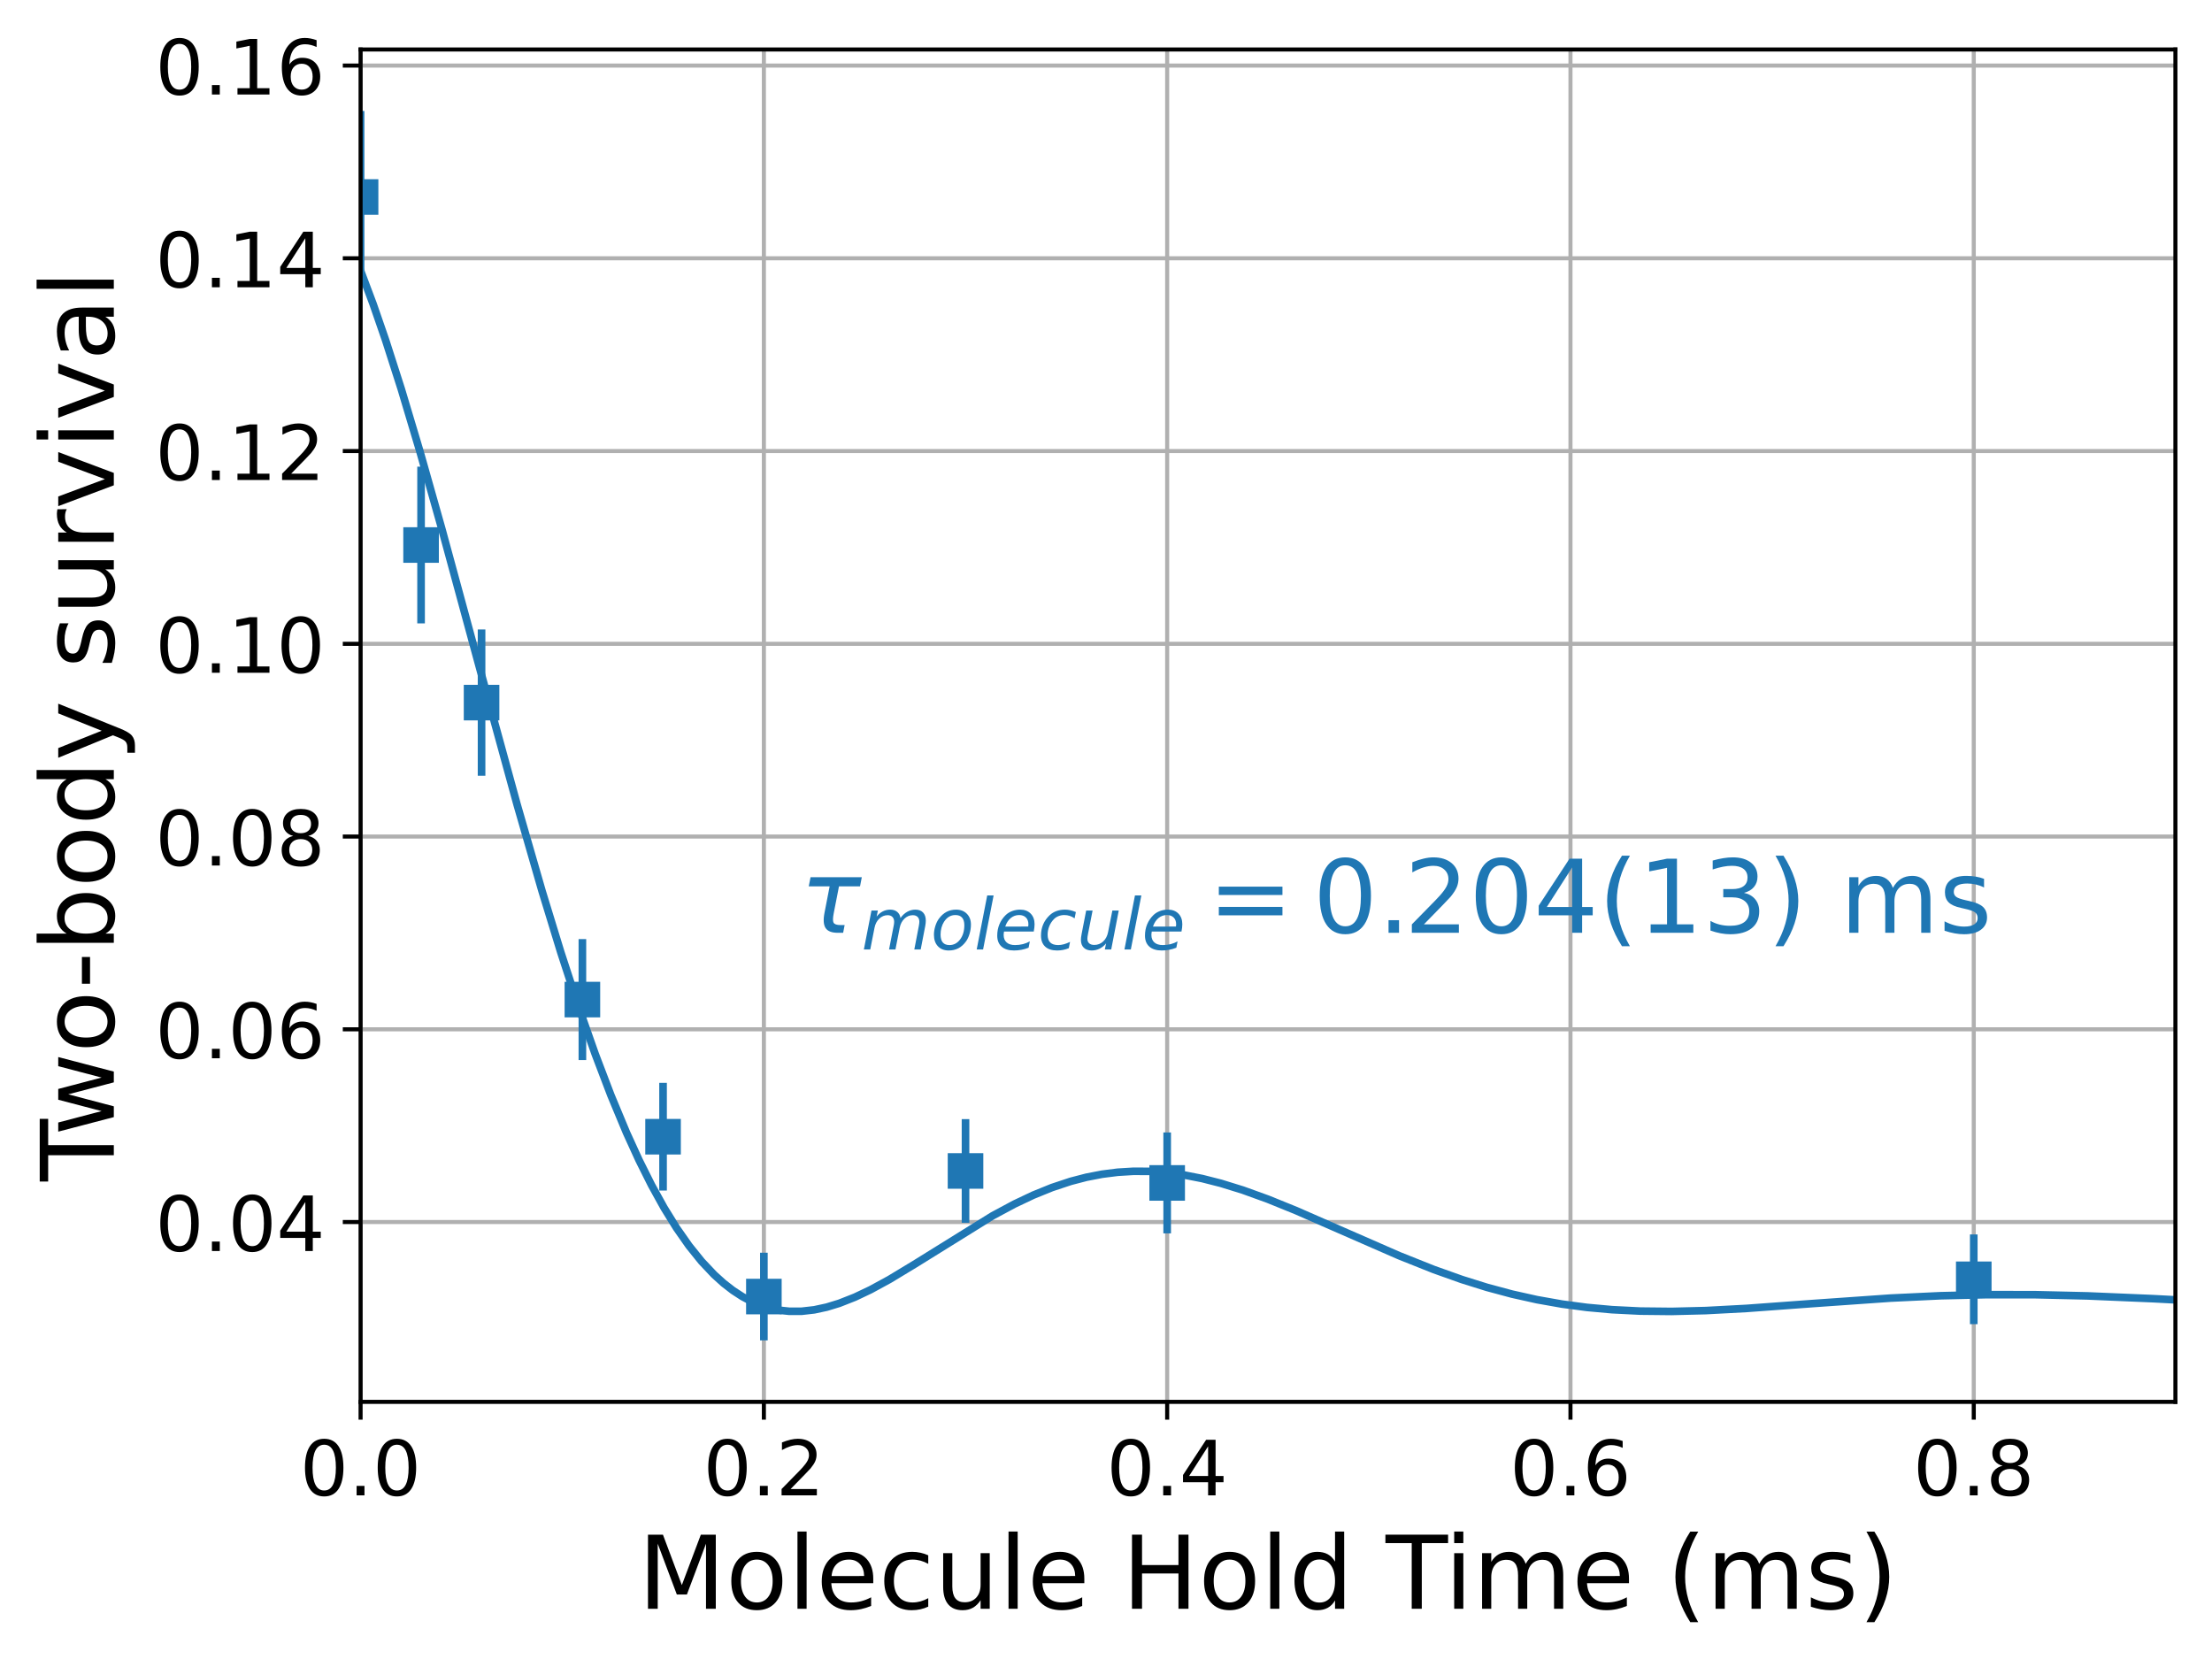
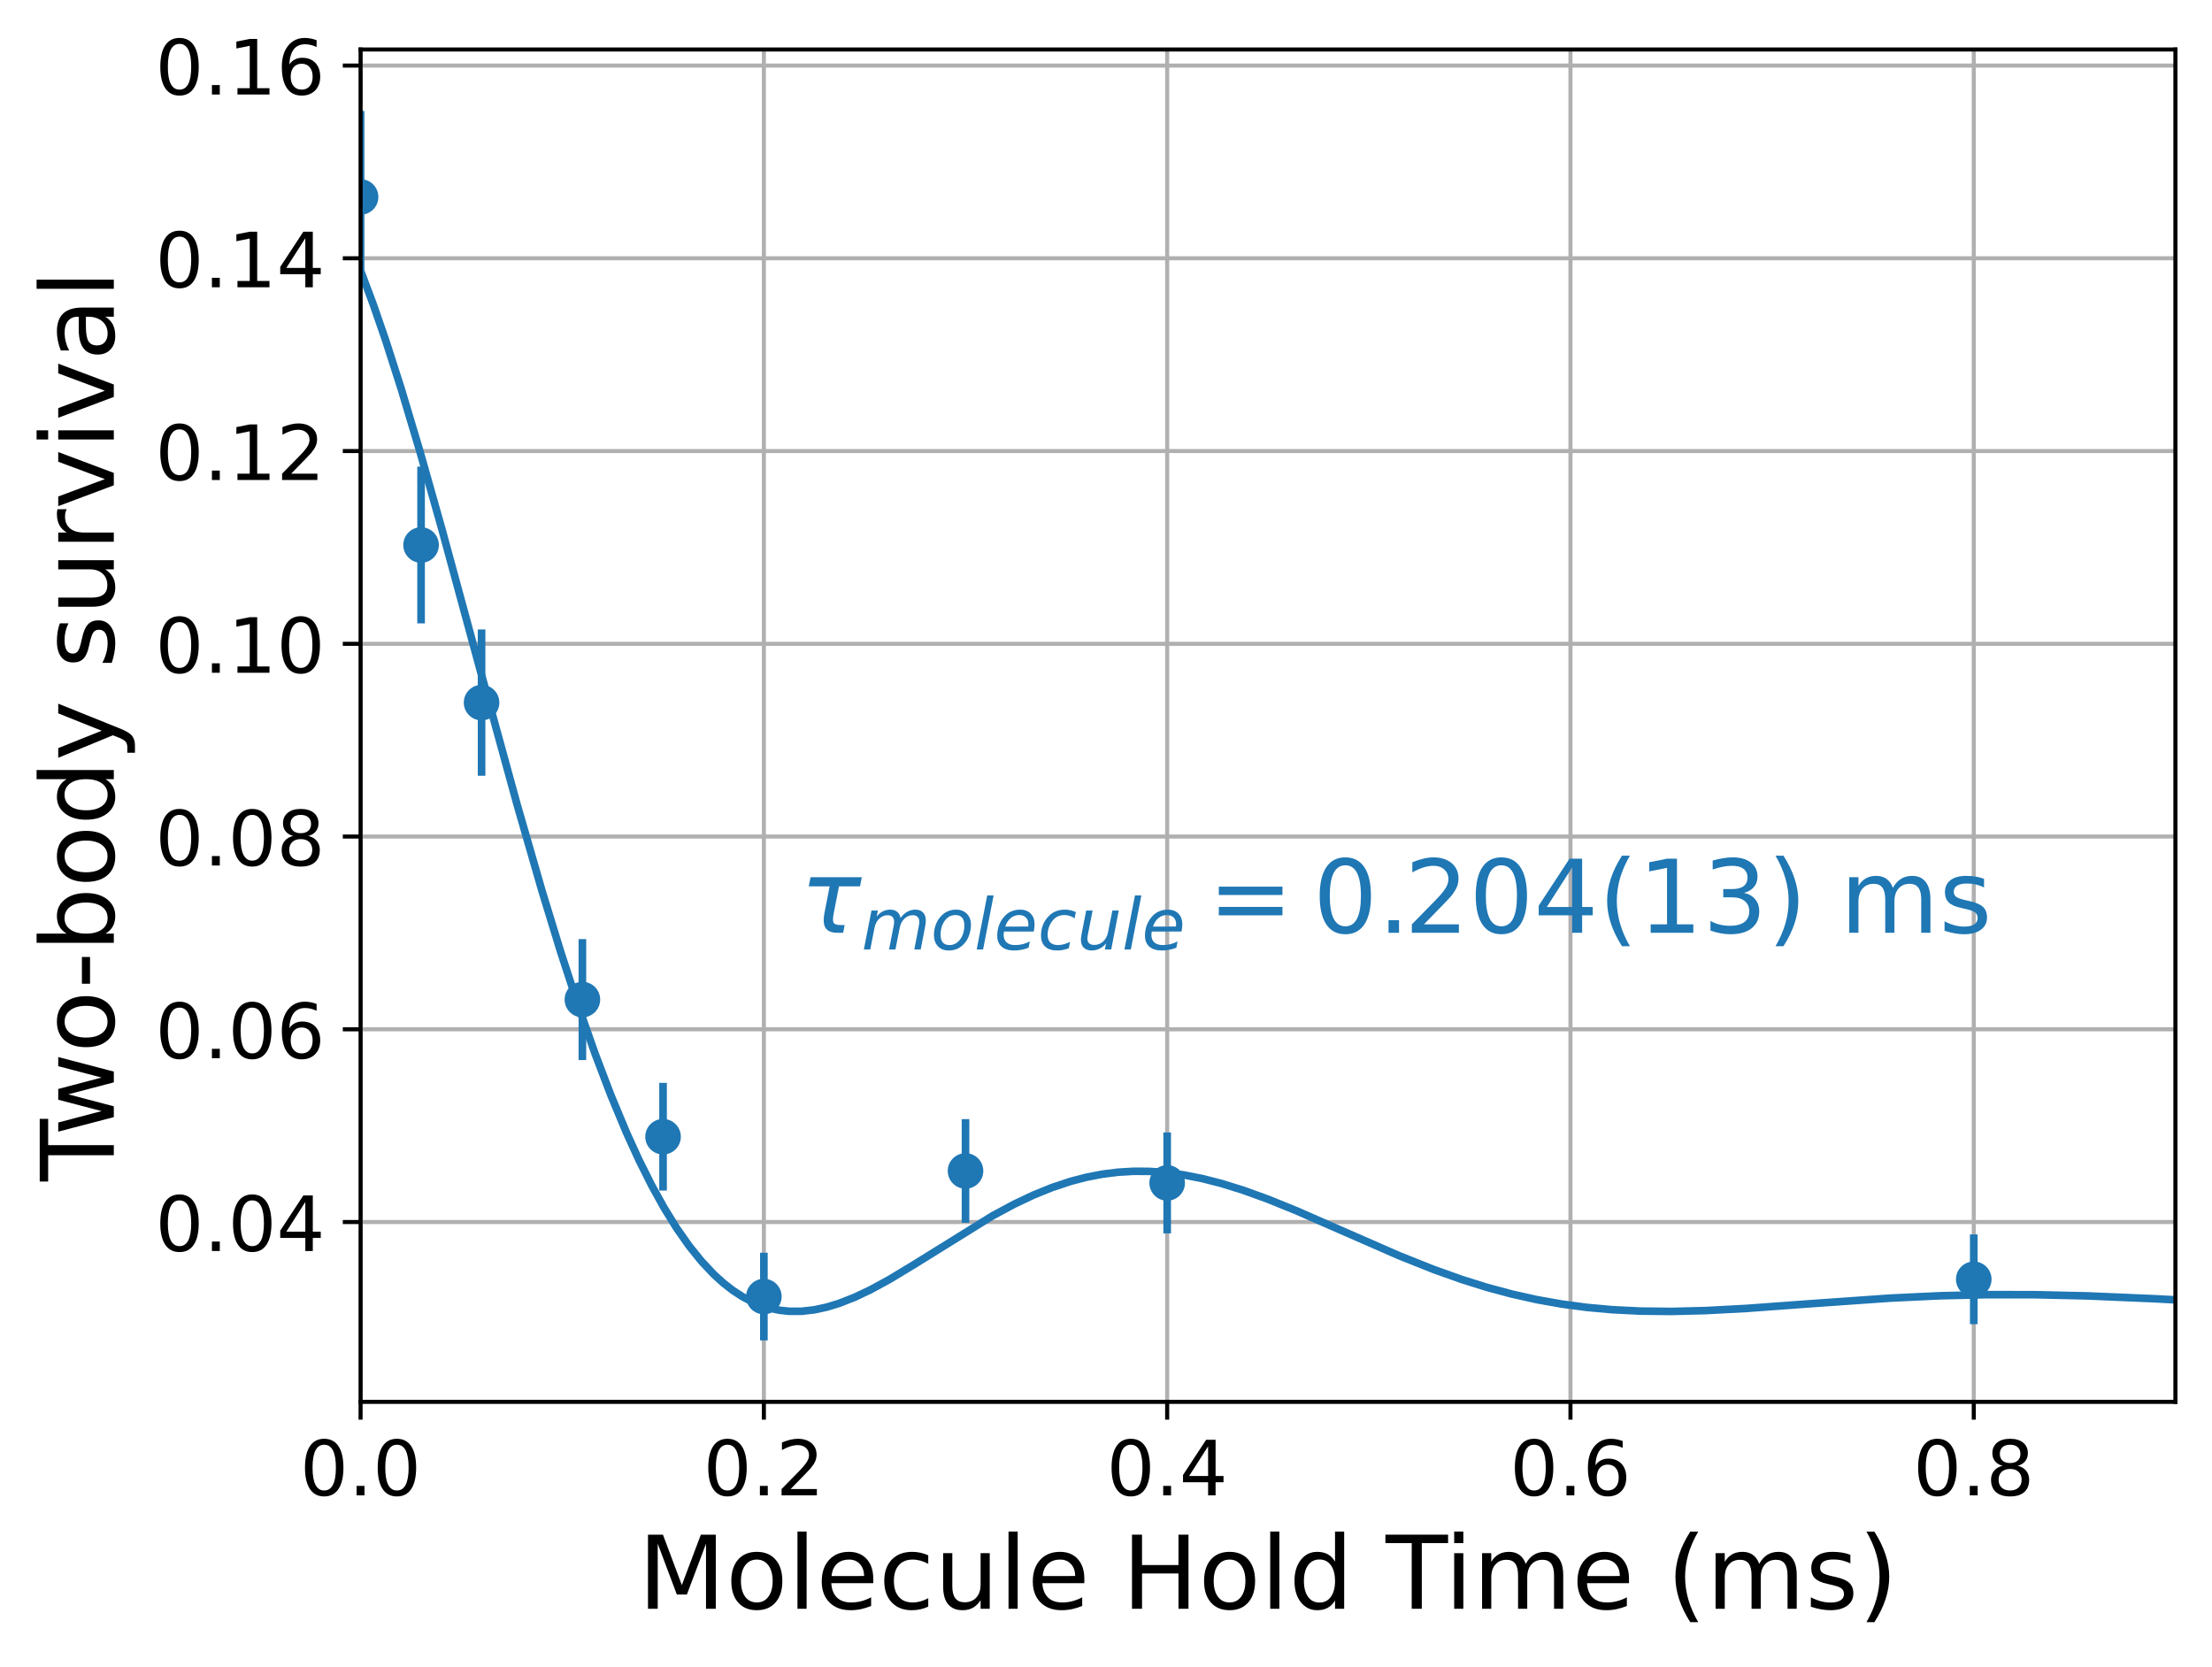
<svg xmlns="http://www.w3.org/2000/svg" xmlns:xlink="http://www.w3.org/1999/xlink" height="327.923pt" version="1.1" viewBox="0 0 435.275 327.923" width="435.275pt">
  <defs>
    <style type="text/css">*{stroke-linecap:butt;stroke-linejoin:round;}</style>
  </defs>
  <g id="figure_1">
    <g id="patch_1">
      <path d="M 0 327.923  L 435.275 327.923  L 435.275 0  L 0 0  z " style="fill:none;" />
    </g>
    <g id="axes_1">
      <g id="patch_2">
        <path d="M 70.955 275.85  L 428.075 275.85  L 428.075 9.738  L 70.955 9.738  z " style="fill:none;" />
      </g>
      <g id="matplotlib.axis_1">
        <g id="xtick_1">
          <g id="line2d_1">
            <path clip-path="url(#p6c5a9e04b4)" d="M 70.955 275.85  L 70.955 9.738  " style="fill:none;stroke:#b0b0b0;stroke-linecap:square;stroke-width:0.8;" />
          </g>
          <g id="line2d_2">
            <defs>
              <path d="M 0 0  L 0 3.5  " id="m005f0a59be" style="stroke:#000000;stroke-width:0.8;" />
            </defs>
            <g>
              <use style="stroke:#000000;stroke-width:0.8;" x="70.955" xlink:href="#m005f0a59be" y="275.85" />
            </g>
          </g>
          <g id="text_1">
            <g transform="translate(59.02734 294.2475)scale(0.15 -0.15)">
              <defs>
                <path d="M 31.781 66.406  Q 24.172 66.406 20.328 58.906  Q 16.5 51.422 16.5 36.375  Q 16.5 21.391 20.328 13.891  Q 24.172 6.391 31.781 6.391  Q 39.453 6.391 43.281 13.891  Q 47.125 21.391 47.125 36.375  Q 47.125 51.422 43.281 58.906  Q 39.453 66.406 31.781 66.406  z M 31.781 74.219  Q 44.047 74.219 50.516 64.516  Q 56.984 54.828 56.984 36.375  Q 56.984 17.969 50.516 8.266  Q 44.047 -1.422 31.781 -1.422  Q 19.531 -1.422 13.062 8.266  Q 6.594 17.969 6.594 36.375  Q 6.594 54.828 13.062 64.516  Q 19.531 74.219 31.781 74.219  z " id="DejaVuSans-48" />
                <path d="M 10.688 12.406  L 21 12.406  L 21 0  L 10.688 0  z " id="DejaVuSans-46" />
              </defs>
              <use xlink:href="#DejaVuSans-48" />
              <use x="63.623" xlink:href="#DejaVuSans-46" />
              <use x="95.41" xlink:href="#DejaVuSans-48" />
            </g>
          </g>
        </g>
        <g id="xtick_2">
          <g id="line2d_3">
            <path clip-path="url(#p6c5a9e04b4)" d="M 150.315 275.85  L 150.315 9.738  " style="fill:none;stroke:#b0b0b0;stroke-linecap:square;stroke-width:0.8;" />
          </g>
          <g id="line2d_4">
            <g>
              <use style="stroke:#000000;stroke-width:0.8;" x="150.315" xlink:href="#m005f0a59be" y="275.85" />
            </g>
          </g>
          <g id="text_2">
            <g transform="translate(138.3873 294.2475)scale(0.15 -0.15)">
              <defs>
                <path d="M 19.188 8.297  L 53.609 8.297  L 53.609 0  L 7.328 0  L 7.328 8.297  Q 12.938 14.109 22.625 23.891  Q 32.328 33.688 34.812 36.531  Q 39.547 41.844 41.422 45.531  Q 43.312 49.219 43.312 52.781  Q 43.312 58.594 39.234 62.25  Q 35.156 65.922 28.609 65.922  Q 23.969 65.922 18.812 64.312  Q 13.672 62.703 7.812 59.422  L 7.812 69.391  Q 13.766 71.781 18.938 73  Q 24.125 74.219 28.422 74.219  Q 39.75 74.219 46.484 68.547  Q 53.219 62.891 53.219 53.422  Q 53.219 48.922 51.531 44.891  Q 49.859 40.875 45.406 35.406  Q 44.188 33.984 37.641 27.219  Q 31.109 20.453 19.188 8.297  z " id="DejaVuSans-50" />
              </defs>
              <use xlink:href="#DejaVuSans-48" />
              <use x="63.623" xlink:href="#DejaVuSans-46" />
              <use x="95.41" xlink:href="#DejaVuSans-50" />
            </g>
          </g>
        </g>
        <g id="xtick_3">
          <g id="line2d_5">
            <path clip-path="url(#p6c5a9e04b4)" d="M 229.675 275.85  L 229.675 9.738  " style="fill:none;stroke:#b0b0b0;stroke-linecap:square;stroke-width:0.8;" />
          </g>
          <g id="line2d_6">
            <g>
              <use style="stroke:#000000;stroke-width:0.8;" x="229.675" xlink:href="#m005f0a59be" y="275.85" />
            </g>
          </g>
          <g id="text_3">
            <g transform="translate(217.7473 294.2475)scale(0.15 -0.15)">
              <defs>
                <path d="M 37.797 64.312  L 12.891 25.391  L 37.797 25.391  z M 35.203 72.906  L 47.609 72.906  L 47.609 25.391  L 58.016 25.391  L 58.016 17.188  L 47.609 17.188  L 47.609 0  L 37.797 0  L 37.797 17.188  L 4.891 17.188  L 4.891 26.703  z " id="DejaVuSans-52" />
              </defs>
              <use xlink:href="#DejaVuSans-48" />
              <use x="63.623" xlink:href="#DejaVuSans-46" />
              <use x="95.41" xlink:href="#DejaVuSans-52" />
            </g>
          </g>
        </g>
        <g id="xtick_4">
          <g id="line2d_7">
            <path clip-path="url(#p6c5a9e04b4)" d="M 309.035 275.85  L 309.035 9.738  " style="fill:none;stroke:#b0b0b0;stroke-linecap:square;stroke-width:0.8;" />
          </g>
          <g id="line2d_8">
            <g>
              <use style="stroke:#000000;stroke-width:0.8;" x="309.035" xlink:href="#m005f0a59be" y="275.85" />
            </g>
          </g>
          <g id="text_4">
            <g transform="translate(297.1073 294.2475)scale(0.15 -0.15)">
              <defs>
                <path d="M 33.016 40.375  Q 26.375 40.375 22.484 35.828  Q 18.609 31.297 18.609 23.391  Q 18.609 15.531 22.484 10.953  Q 26.375 6.391 33.016 6.391  Q 39.656 6.391 43.531 10.953  Q 47.406 15.531 47.406 23.391  Q 47.406 31.297 43.531 35.828  Q 39.656 40.375 33.016 40.375  z M 52.594 71.297  L 52.594 62.312  Q 48.875 64.062 45.094 64.984  Q 41.312 65.922 37.594 65.922  Q 27.828 65.922 22.672 59.328  Q 17.531 52.734 16.797 39.406  Q 19.672 43.656 24.016 45.922  Q 28.375 48.188 33.594 48.188  Q 44.578 48.188 50.953 41.516  Q 57.328 34.859 57.328 23.391  Q 57.328 12.156 50.688 5.359  Q 44.047 -1.422 33.016 -1.422  Q 20.359 -1.422 13.672 8.266  Q 6.984 17.969 6.984 36.375  Q 6.984 53.656 15.188 63.938  Q 23.391 74.219 37.203 74.219  Q 40.922 74.219 44.703 73.484  Q 48.484 72.75 52.594 71.297  z " id="DejaVuSans-54" />
              </defs>
              <use xlink:href="#DejaVuSans-48" />
              <use x="63.623" xlink:href="#DejaVuSans-46" />
              <use x="95.41" xlink:href="#DejaVuSans-54" />
            </g>
          </g>
        </g>
        <g id="xtick_5">
          <g id="line2d_9">
            <path clip-path="url(#p6c5a9e04b4)" d="M 388.395 275.85  L 388.395 9.738  " style="fill:none;stroke:#b0b0b0;stroke-linecap:square;stroke-width:0.8;" />
          </g>
          <g id="line2d_10">
            <g>
              <use style="stroke:#000000;stroke-width:0.8;" x="388.395" xlink:href="#m005f0a59be" y="275.85" />
            </g>
          </g>
          <g id="text_5">
            <g transform="translate(376.4673 294.2475)scale(0.15 -0.15)">
              <defs>
                <path d="M 31.781 34.625  Q 24.75 34.625 20.719 30.859  Q 16.703 27.094 16.703 20.516  Q 16.703 13.922 20.719 10.156  Q 24.75 6.391 31.781 6.391  Q 38.812 6.391 42.859 10.172  Q 46.922 13.969 46.922 20.516  Q 46.922 27.094 42.891 30.859  Q 38.875 34.625 31.781 34.625  z M 21.922 38.812  Q 15.578 40.375 12.031 44.719  Q 8.5 49.078 8.5 55.328  Q 8.5 64.062 14.719 69.141  Q 20.953 74.219 31.781 74.219  Q 42.672 74.219 48.875 69.141  Q 55.078 64.062 55.078 55.328  Q 55.078 49.078 51.531 44.719  Q 48 40.375 41.703 38.812  Q 48.828 37.156 52.797 32.312  Q 56.781 27.484 56.781 20.516  Q 56.781 9.906 50.312 4.234  Q 43.844 -1.422 31.781 -1.422  Q 19.734 -1.422 13.25 4.234  Q 6.781 9.906 6.781 20.516  Q 6.781 27.484 10.781 32.312  Q 14.797 37.156 21.922 38.812  z M 18.312 54.391  Q 18.312 48.734 21.844 45.562  Q 25.391 42.391 31.781 42.391  Q 38.141 42.391 41.719 45.562  Q 45.312 48.734 45.312 54.391  Q 45.312 60.062 41.719 63.234  Q 38.141 66.406 31.781 66.406  Q 25.391 66.406 21.844 63.234  Q 18.312 60.062 18.312 54.391  z " id="DejaVuSans-56" />
              </defs>
              <use xlink:href="#DejaVuSans-48" />
              <use x="63.623" xlink:href="#DejaVuSans-46" />
              <use x="95.41" xlink:href="#DejaVuSans-56" />
            </g>
          </g>
        </g>
        <g id="text_6">
          <g transform="translate(125.5491 316.5639)scale(0.2 -0.2)">
            <defs>
              <path d="M 9.812 72.906  L 24.516 72.906  L 43.109 23.297  L 61.812 72.906  L 76.516 72.906  L 76.516 0  L 66.891 0  L 66.891 64.016  L 48.094 14.016  L 38.188 14.016  L 19.391 64.016  L 19.391 0  L 9.812 0  z " id="DejaVuSans-77" />
              <path d="M 30.609 48.391  Q 23.391 48.391 19.188 42.75  Q 14.984 37.109 14.984 27.297  Q 14.984 17.484 19.156 11.844  Q 23.344 6.203 30.609 6.203  Q 37.797 6.203 41.984 11.859  Q 46.188 17.531 46.188 27.297  Q 46.188 37.016 41.984 42.703  Q 37.797 48.391 30.609 48.391  z M 30.609 56  Q 42.328 56 49.016 48.375  Q 55.719 40.766 55.719 27.297  Q 55.719 13.875 49.016 6.219  Q 42.328 -1.422 30.609 -1.422  Q 18.844 -1.422 12.172 6.219  Q 5.516 13.875 5.516 27.297  Q 5.516 40.766 12.172 48.375  Q 18.844 56 30.609 56  z " id="DejaVuSans-111" />
              <path d="M 9.422 75.984  L 18.406 75.984  L 18.406 0  L 9.422 0  z " id="DejaVuSans-108" />
              <path d="M 56.203 29.594  L 56.203 25.203  L 14.891 25.203  Q 15.484 15.922 20.484 11.062  Q 25.484 6.203 34.422 6.203  Q 39.594 6.203 44.453 7.469  Q 49.312 8.734 54.109 11.281  L 54.109 2.781  Q 49.266 0.734 44.188 -0.344  Q 39.109 -1.422 33.891 -1.422  Q 20.797 -1.422 13.156 6.188  Q 5.516 13.812 5.516 26.812  Q 5.516 40.234 12.766 48.109  Q 20.016 56 32.328 56  Q 43.359 56 49.781 48.891  Q 56.203 41.797 56.203 29.594  z M 47.219 32.234  Q 47.125 39.594 43.094 43.984  Q 39.062 48.391 32.422 48.391  Q 24.906 48.391 20.391 44.141  Q 15.875 39.891 15.188 32.172  z " id="DejaVuSans-101" />
              <path d="M 48.781 52.594  L 48.781 44.188  Q 44.969 46.297 41.141 47.344  Q 37.312 48.391 33.406 48.391  Q 24.656 48.391 19.812 42.844  Q 14.984 37.312 14.984 27.297  Q 14.984 17.281 19.812 11.734  Q 24.656 6.203 33.406 6.203  Q 37.312 6.203 41.141 7.25  Q 44.969 8.297 48.781 10.406  L 48.781 2.094  Q 45.016 0.344 40.984 -0.531  Q 36.969 -1.422 32.422 -1.422  Q 20.062 -1.422 12.781 6.344  Q 5.516 14.109 5.516 27.297  Q 5.516 40.672 12.859 48.328  Q 20.219 56 33.016 56  Q 37.156 56 41.109 55.141  Q 45.062 54.297 48.781 52.594  z " id="DejaVuSans-99" />
              <path d="M 8.5 21.578  L 8.5 54.688  L 17.484 54.688  L 17.484 21.922  Q 17.484 14.156 20.5 10.266  Q 23.531 6.391 29.594 6.391  Q 36.859 6.391 41.078 11.031  Q 45.312 15.672 45.312 23.688  L 45.312 54.688  L 54.297 54.688  L 54.297 0  L 45.312 0  L 45.312 8.406  Q 42.047 3.422 37.719 1  Q 33.406 -1.422 27.688 -1.422  Q 18.266 -1.422 13.375 4.438  Q 8.5 10.297 8.5 21.578  z M 31.109 56  z " id="DejaVuSans-117" />
              <path id="DejaVuSans-32" />
              <path d="M 9.812 72.906  L 19.672 72.906  L 19.672 43.016  L 55.516 43.016  L 55.516 72.906  L 65.375 72.906  L 65.375 0  L 55.516 0  L 55.516 34.719  L 19.672 34.719  L 19.672 0  L 9.812 0  z " id="DejaVuSans-72" />
              <path d="M 45.406 46.391  L 45.406 75.984  L 54.391 75.984  L 54.391 0  L 45.406 0  L 45.406 8.203  Q 42.578 3.328 38.25 0.953  Q 33.938 -1.422 27.875 -1.422  Q 17.969 -1.422 11.734 6.484  Q 5.516 14.406 5.516 27.297  Q 5.516 40.188 11.734 48.094  Q 17.969 56 27.875 56  Q 33.938 56 38.25 53.625  Q 42.578 51.266 45.406 46.391  z M 14.797 27.297  Q 14.797 17.391 18.875 11.75  Q 22.953 6.109 30.078 6.109  Q 37.203 6.109 41.297 11.75  Q 45.406 17.391 45.406 27.297  Q 45.406 37.203 41.297 42.844  Q 37.203 48.484 30.078 48.484  Q 22.953 48.484 18.875 42.844  Q 14.797 37.203 14.797 27.297  z " id="DejaVuSans-100" />
              <path d="M -0.297 72.906  L 61.375 72.906  L 61.375 64.594  L 35.5 64.594  L 35.5 0  L 25.594 0  L 25.594 64.594  L -0.297 64.594  z " id="DejaVuSans-84" />
              <path d="M 9.422 54.688  L 18.406 54.688  L 18.406 0  L 9.422 0  z M 9.422 75.984  L 18.406 75.984  L 18.406 64.594  L 9.422 64.594  z " id="DejaVuSans-105" />
              <path d="M 52 44.188  Q 55.375 50.25 60.062 53.125  Q 64.75 56 71.094 56  Q 79.641 56 84.281 50.016  Q 88.922 44.047 88.922 33.016  L 88.922 0  L 79.891 0  L 79.891 32.719  Q 79.891 40.578 77.094 44.375  Q 74.312 48.188 68.609 48.188  Q 61.625 48.188 57.562 43.547  Q 53.516 38.922 53.516 30.906  L 53.516 0  L 44.484 0  L 44.484 32.719  Q 44.484 40.625 41.703 44.406  Q 38.922 48.188 33.109 48.188  Q 26.219 48.188 22.156 43.531  Q 18.109 38.875 18.109 30.906  L 18.109 0  L 9.078 0  L 9.078 54.688  L 18.109 54.688  L 18.109 46.188  Q 21.188 51.219 25.484 53.609  Q 29.781 56 35.688 56  Q 41.656 56 45.828 52.969  Q 50 49.953 52 44.188  z " id="DejaVuSans-109" />
              <path d="M 31 75.875  Q 24.469 64.656 21.281 53.656  Q 18.109 42.672 18.109 31.391  Q 18.109 20.125 21.312 9.062  Q 24.516 -2 31 -13.188  L 23.188 -13.188  Q 15.875 -1.703 12.234 9.375  Q 8.594 20.453 8.594 31.391  Q 8.594 42.281 12.203 53.312  Q 15.828 64.359 23.188 75.875  z " id="DejaVuSans-40" />
              <path d="M 44.281 53.078  L 44.281 44.578  Q 40.484 46.531 36.375 47.5  Q 32.281 48.484 27.875 48.484  Q 21.188 48.484 17.844 46.438  Q 14.5 44.391 14.5 40.281  Q 14.5 37.156 16.891 35.375  Q 19.281 33.594 26.516 31.984  L 29.594 31.297  Q 39.156 29.25 43.188 25.516  Q 47.219 21.781 47.219 15.094  Q 47.219 7.469 41.188 3.016  Q 35.156 -1.422 24.609 -1.422  Q 20.219 -1.422 15.453 -0.562  Q 10.688 0.297 5.422 2  L 5.422 11.281  Q 10.406 8.688 15.234 7.391  Q 20.062 6.109 24.812 6.109  Q 31.156 6.109 34.562 8.281  Q 37.984 10.453 37.984 14.406  Q 37.984 18.062 35.516 20.016  Q 33.062 21.969 24.703 23.781  L 21.578 24.516  Q 13.234 26.266 9.516 29.906  Q 5.812 33.547 5.812 39.891  Q 5.812 47.609 11.281 51.797  Q 16.75 56 26.812 56  Q 31.781 56 36.172 55.266  Q 40.578 54.547 44.281 53.078  z " id="DejaVuSans-115" />
              <path d="M 8.016 75.875  L 15.828 75.875  Q 23.141 64.359 26.781 53.312  Q 30.422 42.281 30.422 31.391  Q 30.422 20.453 26.781 9.375  Q 23.141 -1.703 15.828 -13.188  L 8.016 -13.188  Q 14.5 -2 17.703 9.062  Q 20.906 20.125 20.906 31.391  Q 20.906 42.672 17.703 53.656  Q 14.5 64.656 8.016 75.875  z " id="DejaVuSans-41" />
            </defs>
            <use xlink:href="#DejaVuSans-77" />
            <use x="86.279" xlink:href="#DejaVuSans-111" />
            <use x="147.461" xlink:href="#DejaVuSans-108" />
            <use x="175.244" xlink:href="#DejaVuSans-101" />
            <use x="236.768" xlink:href="#DejaVuSans-99" />
            <use x="291.748" xlink:href="#DejaVuSans-117" />
            <use x="355.127" xlink:href="#DejaVuSans-108" />
            <use x="382.91" xlink:href="#DejaVuSans-101" />
            <use x="444.434" xlink:href="#DejaVuSans-32" />
            <use x="476.221" xlink:href="#DejaVuSans-72" />
            <use x="551.416" xlink:href="#DejaVuSans-111" />
            <use x="612.598" xlink:href="#DejaVuSans-108" />
            <use x="640.381" xlink:href="#DejaVuSans-100" />
            <use x="703.857" xlink:href="#DejaVuSans-32" />
            <use x="735.645" xlink:href="#DejaVuSans-84" />
            <use x="793.604" xlink:href="#DejaVuSans-105" />
            <use x="821.387" xlink:href="#DejaVuSans-109" />
            <use x="918.799" xlink:href="#DejaVuSans-101" />
            <use x="980.322" xlink:href="#DejaVuSans-32" />
            <use x="1012.109" xlink:href="#DejaVuSans-40" />
            <use x="1051.123" xlink:href="#DejaVuSans-109" />
            <use x="1148.535" xlink:href="#DejaVuSans-115" />
            <use x="1200.635" xlink:href="#DejaVuSans-41" />
          </g>
        </g>
      </g>
      <g id="matplotlib.axis_2">
        <g id="ytick_1">
          <g id="line2d_11">
            <path clip-path="url(#p6c5a9e04b4)" d="M 70.955 240.468  L 428.075 240.468  " style="fill:none;stroke:#b0b0b0;stroke-linecap:square;stroke-width:0.8;" />
          </g>
          <g id="line2d_12">
            <defs>
              <path d="M 0 0  L -3.5 0  " id="mc3ce260a5b" style="stroke:#000000;stroke-width:0.8;" />
            </defs>
            <g>
              <use style="stroke:#000000;stroke-width:0.8;" x="70.955" xlink:href="#mc3ce260a5b" y="240.468" />
            </g>
          </g>
          <g id="text_7">
            <g transform="translate(30.55625 246.1672)scale(0.15 -0.15)">
              <use xlink:href="#DejaVuSans-48" />
              <use x="63.623" xlink:href="#DejaVuSans-46" />
              <use x="95.41" xlink:href="#DejaVuSans-48" />
              <use x="159.033" xlink:href="#DejaVuSans-52" />
            </g>
          </g>
        </g>
        <g id="ytick_2">
          <g id="line2d_13">
            <path clip-path="url(#p6c5a9e04b4)" d="M 70.955 202.54  L 428.075 202.54  " style="fill:none;stroke:#b0b0b0;stroke-linecap:square;stroke-width:0.8;" />
          </g>
          <g id="line2d_14">
            <g>
              <use style="stroke:#000000;stroke-width:0.8;" x="70.955" xlink:href="#mc3ce260a5b" y="202.54" />
            </g>
          </g>
          <g id="text_8">
            <g transform="translate(30.55625 208.2389)scale(0.15 -0.15)">
              <use xlink:href="#DejaVuSans-48" />
              <use x="63.623" xlink:href="#DejaVuSans-46" />
              <use x="95.41" xlink:href="#DejaVuSans-48" />
              <use x="159.033" xlink:href="#DejaVuSans-54" />
            </g>
          </g>
        </g>
        <g id="ytick_3">
          <g id="line2d_15">
            <path clip-path="url(#p6c5a9e04b4)" d="M 70.955 164.612  L 428.075 164.612  " style="fill:none;stroke:#b0b0b0;stroke-linecap:square;stroke-width:0.8;" />
          </g>
          <g id="line2d_16">
            <g>
              <use style="stroke:#000000;stroke-width:0.8;" x="70.955" xlink:href="#mc3ce260a5b" y="164.612" />
            </g>
          </g>
          <g id="text_9">
            <g transform="translate(30.55625 170.3107)scale(0.15 -0.15)">
              <use xlink:href="#DejaVuSans-48" />
              <use x="63.623" xlink:href="#DejaVuSans-46" />
              <use x="95.41" xlink:href="#DejaVuSans-48" />
              <use x="159.033" xlink:href="#DejaVuSans-56" />
            </g>
          </g>
        </g>
        <g id="ytick_4">
          <g id="line2d_17">
            <path clip-path="url(#p6c5a9e04b4)" d="M 70.955 126.684  L 428.075 126.684  " style="fill:none;stroke:#b0b0b0;stroke-linecap:square;stroke-width:0.8;" />
          </g>
          <g id="line2d_18">
            <g>
              <use style="stroke:#000000;stroke-width:0.8;" x="70.955" xlink:href="#mc3ce260a5b" y="126.684" />
            </g>
          </g>
          <g id="text_10">
            <g transform="translate(30.55625 132.3824)scale(0.15 -0.15)">
              <defs>
                <path d="M 12.406 8.297  L 28.516 8.297  L 28.516 63.922  L 10.984 60.406  L 10.984 69.391  L 28.422 72.906  L 38.281 72.906  L 38.281 8.297  L 54.391 8.297  L 54.391 0  L 12.406 0  z " id="DejaVuSans-49" />
              </defs>
              <use xlink:href="#DejaVuSans-48" />
              <use x="63.623" xlink:href="#DejaVuSans-46" />
              <use x="95.41" xlink:href="#DejaVuSans-49" />
              <use x="159.033" xlink:href="#DejaVuSans-48" />
            </g>
          </g>
        </g>
        <g id="ytick_5">
          <g id="line2d_19">
            <path clip-path="url(#p6c5a9e04b4)" d="M 70.955 88.755  L 428.075 88.755  " style="fill:none;stroke:#b0b0b0;stroke-linecap:square;stroke-width:0.8;" />
          </g>
          <g id="line2d_20">
            <g>
              <use style="stroke:#000000;stroke-width:0.8;" x="70.955" xlink:href="#mc3ce260a5b" y="88.755" />
            </g>
          </g>
          <g id="text_11">
            <g transform="translate(30.55625 94.45417)scale(0.15 -0.15)">
              <use xlink:href="#DejaVuSans-48" />
              <use x="63.623" xlink:href="#DejaVuSans-46" />
              <use x="95.41" xlink:href="#DejaVuSans-49" />
              <use x="159.033" xlink:href="#DejaVuSans-50" />
            </g>
          </g>
        </g>
        <g id="ytick_6">
          <g id="line2d_21">
            <path clip-path="url(#p6c5a9e04b4)" d="M 70.955 50.827  L 428.075 50.827  " style="fill:none;stroke:#b0b0b0;stroke-linecap:square;stroke-width:0.8;" />
          </g>
          <g id="line2d_22">
            <g>
              <use style="stroke:#000000;stroke-width:0.8;" x="70.955" xlink:href="#mc3ce260a5b" y="50.827" />
            </g>
          </g>
          <g id="text_12">
            <g transform="translate(30.55625 56.52591)scale(0.15 -0.15)">
              <use xlink:href="#DejaVuSans-48" />
              <use x="63.623" xlink:href="#DejaVuSans-46" />
              <use x="95.41" xlink:href="#DejaVuSans-49" />
              <use x="159.033" xlink:href="#DejaVuSans-52" />
            </g>
          </g>
        </g>
        <g id="ytick_7">
          <g id="line2d_23">
            <path clip-path="url(#p6c5a9e04b4)" d="M 70.955 12.899  L 428.075 12.899  " style="fill:none;stroke:#b0b0b0;stroke-linecap:square;stroke-width:0.8;" />
          </g>
          <g id="line2d_24">
            <g>
              <use style="stroke:#000000;stroke-width:0.8;" x="70.955" xlink:href="#mc3ce260a5b" y="12.899" />
            </g>
          </g>
          <g id="text_13">
            <g transform="translate(30.55625 18.59766)scale(0.15 -0.15)">
              <use xlink:href="#DejaVuSans-48" />
              <use x="63.623" xlink:href="#DejaVuSans-46" />
              <use x="95.41" xlink:href="#DejaVuSans-49" />
              <use x="159.033" xlink:href="#DejaVuSans-54" />
            </g>
          </g>
        </g>
        <g id="text_14">
          <g transform="translate(22.39688 232.4361)rotate(-90)scale(0.2 -0.2)">
            <defs>
              <path d="M 4.203 54.688  L 13.188 54.688  L 24.422 12.016  L 35.594 54.688  L 46.188 54.688  L 57.422 12.016  L 68.609 54.688  L 77.594 54.688  L 63.281 0  L 52.688 0  L 40.922 44.828  L 29.109 0  L 18.5 0  z " id="DejaVuSans-119" />
              <path d="M 4.891 31.391  L 31.203 31.391  L 31.203 23.391  L 4.891 23.391  z " id="DejaVuSans-45" />
              <path d="M 48.688 27.297  Q 48.688 37.203 44.609 42.844  Q 40.531 48.484 33.406 48.484  Q 26.266 48.484 22.188 42.844  Q 18.109 37.203 18.109 27.297  Q 18.109 17.391 22.188 11.75  Q 26.266 6.109 33.406 6.109  Q 40.531 6.109 44.609 11.75  Q 48.688 17.391 48.688 27.297  z M 18.109 46.391  Q 20.953 51.266 25.266 53.625  Q 29.594 56 35.594 56  Q 45.562 56 51.781 48.094  Q 58.016 40.188 58.016 27.297  Q 58.016 14.406 51.781 6.484  Q 45.562 -1.422 35.594 -1.422  Q 29.594 -1.422 25.266 0.953  Q 20.953 3.328 18.109 8.203  L 18.109 0  L 9.078 0  L 9.078 75.984  L 18.109 75.984  z " id="DejaVuSans-98" />
              <path d="M 32.172 -5.078  Q 28.375 -14.844 24.75 -17.812  Q 21.141 -20.797 15.094 -20.797  L 7.906 -20.797  L 7.906 -13.281  L 13.188 -13.281  Q 16.891 -13.281 18.938 -11.516  Q 21 -9.766 23.484 -3.219  L 25.094 0.875  L 2.984 54.688  L 12.5 54.688  L 29.594 11.922  L 46.688 54.688  L 56.203 54.688  z " id="DejaVuSans-121" />
              <path d="M 41.109 46.297  Q 39.594 47.172 37.812 47.578  Q 36.031 48 33.891 48  Q 26.266 48 22.188 43.047  Q 18.109 38.094 18.109 28.812  L 18.109 0  L 9.078 0  L 9.078 54.688  L 18.109 54.688  L 18.109 46.188  Q 20.953 51.172 25.484 53.578  Q 30.031 56 36.531 56  Q 37.453 56 38.578 55.875  Q 39.703 55.766 41.062 55.516  z " id="DejaVuSans-114" />
              <path d="M 2.984 54.688  L 12.5 54.688  L 29.594 8.797  L 46.688 54.688  L 56.203 54.688  L 35.688 0  L 23.484 0  z " id="DejaVuSans-118" />
              <path d="M 34.281 27.484  Q 23.391 27.484 19.188 25  Q 14.984 22.516 14.984 16.5  Q 14.984 11.719 18.141 8.906  Q 21.297 6.109 26.703 6.109  Q 34.188 6.109 38.703 11.406  Q 43.219 16.703 43.219 25.484  L 43.219 27.484  z M 52.203 31.203  L 52.203 0  L 43.219 0  L 43.219 8.297  Q 40.141 3.328 35.547 0.953  Q 30.953 -1.422 24.312 -1.422  Q 15.922 -1.422 10.953 3.297  Q 6 8.016 6 15.922  Q 6 25.141 12.172 29.828  Q 18.359 34.516 30.609 34.516  L 43.219 34.516  L 43.219 35.406  Q 43.219 41.609 39.141 45  Q 35.062 48.391 27.688 48.391  Q 23 48.391 18.547 47.266  Q 14.109 46.141 10.016 43.891  L 10.016 52.203  Q 14.938 54.109 19.578 55.047  Q 24.219 56 28.609 56  Q 40.484 56 46.344 49.844  Q 52.203 43.703 52.203 31.203  z " id="DejaVuSans-97" />
            </defs>
            <use xlink:href="#DejaVuSans-84" />
            <use x="44.584" xlink:href="#DejaVuSans-119" />
            <use x="126.371" xlink:href="#DejaVuSans-111" />
            <use x="189.428" xlink:href="#DejaVuSans-45" />
            <use x="225.512" xlink:href="#DejaVuSans-98" />
            <use x="288.988" xlink:href="#DejaVuSans-111" />
            <use x="350.17" xlink:href="#DejaVuSans-100" />
            <use x="413.646" xlink:href="#DejaVuSans-121" />
            <use x="472.826" xlink:href="#DejaVuSans-32" />
            <use x="504.613" xlink:href="#DejaVuSans-115" />
            <use x="556.713" xlink:href="#DejaVuSans-117" />
            <use x="620.092" xlink:href="#DejaVuSans-114" />
            <use x="661.205" xlink:href="#DejaVuSans-118" />
            <use x="720.385" xlink:href="#DejaVuSans-105" />
            <use x="748.168" xlink:href="#DejaVuSans-118" />
            <use x="807.348" xlink:href="#DejaVuSans-97" />
            <use x="868.627" xlink:href="#DejaVuSans-108" />
          </g>
        </g>
      </g>
      <g id="LineCollection_1">
        <path clip-path="url(#p6c5a9e04b4)" d="M 70.955 55.68  L 70.955 21.834  " style="fill:none;stroke:#1f77b4;stroke-width:1.5;" />
        <path clip-path="url(#p6c5a9e04b4)" d="M 82.859 122.662  L 82.859 91.831  " style="fill:none;stroke:#1f77b4;stroke-width:1.5;" />
        <path clip-path="url(#p6c5a9e04b4)" d="M 94.763 152.648  L 94.763 123.861  " style="fill:none;stroke:#1f77b4;stroke-width:1.5;" />
        <path clip-path="url(#p6c5a9e04b4)" d="M 114.603 208.591  L 114.603 184.792  " style="fill:none;stroke:#1f77b4;stroke-width:1.5;" />
        <path clip-path="url(#p6c5a9e04b4)" d="M 130.475 234.273  L 130.475 213.08  " style="fill:none;stroke:#1f77b4;stroke-width:1.5;" />
        <path clip-path="url(#p6c5a9e04b4)" d="M 150.315 263.754  L 150.315 246.506  " style="fill:none;stroke:#1f77b4;stroke-width:1.5;" />
        <path clip-path="url(#p6c5a9e04b4)" d="M 189.995 240.614  L 189.995 220.213  " style="fill:none;stroke:#1f77b4;stroke-width:1.5;" />
        <path clip-path="url(#p6c5a9e04b4)" d="M 229.675 242.696  L 229.675 222.841  " style="fill:none;stroke:#1f77b4;stroke-width:1.5;" />
        <path clip-path="url(#p6c5a9e04b4)" d="M 388.395 260.558  L 388.395 242.905  " style="fill:none;stroke:#1f77b4;stroke-width:1.5;" />
      </g>
      <g id="line2d_25">
        <path clip-path="url(#p6c5a9e04b4)" d="M 70.955 53.267  L 73.417 59.816  L 75.88 66.94  L 78.958 76.544  L 82.652 88.901  L 86.962 104.15  L 94.35 131.319  L 101.737 158.261  L 106.663 175.332  L 110.357 187.398  L 114.051 198.687  L 117.129 207.426  L 120.207 215.506  L 123.285 222.892  L 125.748 228.284  L 128.211 233.208  L 130.673 237.66  L 133.136 241.642  L 135.599 245.157  L 138.061 248.212  L 140.524 250.821  L 142.371 252.491  L 144.218 253.925  L 146.065 255.129  L 147.912 256.112  L 149.759 256.884  L 151.606 257.453  L 153.453 257.83  L 155.3 258.025  L 157.762 258.021  L 160.225 257.741  L 162.687 257.211  L 165.15 256.458  L 168.228 255.247  L 171.307 253.785  L 175 251.774  L 179.926 248.798  L 195.317 239.237  L 199.627 236.924  L 203.321 235.175  L 207.015 233.677  L 210.709 232.452  L 213.787 231.651  L 216.865 231.055  L 219.943 230.666  L 223.022 230.48  L 226.1 230.493  L 229.178 230.698  L 232.872 231.183  L 236.566 231.908  L 240.26 232.849  L 244.57 234.184  L 249.495 235.966  L 255.036 238.213  L 263.655 241.989  L 275.352 247.103  L 282.125 249.803  L 287.665 251.776  L 292.591 253.318  L 297.516 254.642  L 302.441 255.741  L 307.366 256.613  L 312.292 257.266  L 317.217 257.712  L 322.758 257.989  L 328.914 258.054  L 335.687 257.888  L 343.69 257.462  L 356.619 256.512  L 372.01 255.433  L 381.861 254.969  L 391.096 254.756  L 400.33 254.762  L 410.797 255.002  L 423.725 255.547  L 436.275 256.205  L 436.275 256.205  " style="fill:none;stroke:#1f77b4;stroke-linecap:square;stroke-width:1.5;" />
      </g>
      <g id="line2d_26">
        <defs>
-           <path d="M -3 3  L 3 3  L 3 -3  L -3 -3  z " id="m9e0ac68bfd" style="stroke:#1f77b4;stroke-linejoin:miter;" />
+           <path d="M 0 3  C 0.796 3 1.559 2.684 2.121 2.121  C 2.684 1.559 3 0.796 3 0  C 3 -0.796 2.684 -1.559 2.121 -2.121  C 1.559 -2.684 0.796 -3 0 -3  C -0.796 -3 -1.559 -2.684 -2.121 -2.121  C -2.684 -1.559 -3 -0.796 -3 0  C -3 0.796 -2.684 1.559 -2.121 2.121  C -1.559 2.684 -0.796 3 0 3  z " id="mcb2457e3ba" style="stroke:#1f77b4;" />
        </defs>
        <g clip-path="url(#p6c5a9e04b4)">
-           <use style="fill:#1f77b4;stroke:#1f77b4;stroke-linejoin:miter;" x="70.955" xlink:href="#m9e0ac68bfd" y="38.757" />
-           <use style="fill:#1f77b4;stroke:#1f77b4;stroke-linejoin:miter;" x="82.859" xlink:href="#m9e0ac68bfd" y="107.246" />
-           <use style="fill:#1f77b4;stroke:#1f77b4;stroke-linejoin:miter;" x="94.763" xlink:href="#m9e0ac68bfd" y="138.255" />
-           <use style="fill:#1f77b4;stroke:#1f77b4;stroke-linejoin:miter;" x="114.603" xlink:href="#m9e0ac68bfd" y="196.691" />
-           <use style="fill:#1f77b4;stroke:#1f77b4;stroke-linejoin:miter;" x="130.475" xlink:href="#m9e0ac68bfd" y="223.677" />
-           <use style="fill:#1f77b4;stroke:#1f77b4;stroke-linejoin:miter;" x="150.315" xlink:href="#m9e0ac68bfd" y="255.13" />
-           <use style="fill:#1f77b4;stroke:#1f77b4;stroke-linejoin:miter;" x="189.995" xlink:href="#m9e0ac68bfd" y="230.414" />
-           <use style="fill:#1f77b4;stroke:#1f77b4;stroke-linejoin:miter;" x="229.675" xlink:href="#m9e0ac68bfd" y="232.769" />
-           <use style="fill:#1f77b4;stroke:#1f77b4;stroke-linejoin:miter;" x="388.395" xlink:href="#m9e0ac68bfd" y="251.731" />
+           <use style="fill:#1f77b4;stroke:#1f77b4;" x="70.955" xlink:href="#mcb2457e3ba" y="38.757" />
+           <use style="fill:#1f77b4;stroke:#1f77b4;" x="82.859" xlink:href="#mcb2457e3ba" y="107.246" />
+           <use style="fill:#1f77b4;stroke:#1f77b4;" x="94.763" xlink:href="#mcb2457e3ba" y="138.255" />
+           <use style="fill:#1f77b4;stroke:#1f77b4;" x="114.603" xlink:href="#mcb2457e3ba" y="196.691" />
+           <use style="fill:#1f77b4;stroke:#1f77b4;" x="130.475" xlink:href="#mcb2457e3ba" y="223.677" />
+           <use style="fill:#1f77b4;stroke:#1f77b4;" x="150.315" xlink:href="#mcb2457e3ba" y="255.13" />
+           <use style="fill:#1f77b4;stroke:#1f77b4;" x="189.995" xlink:href="#mcb2457e3ba" y="230.414" />
+           <use style="fill:#1f77b4;stroke:#1f77b4;" x="229.675" xlink:href="#mcb2457e3ba" y="232.769" />
+           <use style="fill:#1f77b4;stroke:#1f77b4;" x="388.395" xlink:href="#mcb2457e3ba" y="251.731" />
        </g>
      </g>
      <g id="patch_3">
        <path d="M 70.955 275.85  L 70.955 9.738  " style="fill:none;stroke:#000000;stroke-linecap:square;stroke-linejoin:miter;stroke-width:0.8;" />
      </g>
      <g id="patch_4">
        <path d="M 428.075 275.85  L 428.075 9.738  " style="fill:none;stroke:#000000;stroke-linecap:square;stroke-linejoin:miter;stroke-width:0.8;" />
      </g>
      <g id="patch_5">
        <path d="M 70.955 275.85  L 428.075 275.85  " style="fill:none;stroke:#000000;stroke-linecap:square;stroke-linejoin:miter;stroke-width:0.8;" />
      </g>
      <g id="patch_6">
        <path d="M 70.955 9.738  L 428.075 9.738  " style="fill:none;stroke:#000000;stroke-linecap:square;stroke-linejoin:miter;stroke-width:0.8;" />
      </g>
      <g id="text_15">
        <g style="fill:#1f77b4;" transform="translate(157.4571 183.576)scale(0.2 -0.2)">
          <defs>
            <path d="M 32.859 9.969  Q 34.188 7.625 39.453 7.625  L 43.75 7.625  L 42.281 0  L 36.922 0  Q 28.125 0 25 4.688  Q 21.922 9.469 23.969 19.828  L 29 45.703  L 8.453 45.703  L 10.203 54.688  L 60.641 54.688  L 58.891 45.703  L 38.188 45.703  L 33.016 19.281  Q 31.641 12.203 32.859 9.969  z " id="DejaVuSans-Oblique-964" />
            <path d="M 89.797 33.016  L 83.406 0  L 74.422 0  L 80.719 32.719  Q 81.109 34.812 81.297 36.328  Q 81.5 37.844 81.5 38.922  Q 81.5 43.312 79.047 45.75  Q 76.609 48.188 72.219 48.188  Q 65.672 48.188 60.547 43.281  Q 55.422 38.375 53.906 30.516  L 47.906 0  L 38.922 0  L 45.312 32.719  Q 45.703 34.516 45.891 36.047  Q 46.094 37.594 46.094 38.812  Q 46.094 43.266 43.656 45.719  Q 41.219 48.188 36.922 48.188  Q 30.281 48.188 25.141 43.281  Q 20.016 38.375 18.5 30.516  L 12.5 0  L 3.516 0  L 14.203 54.688  L 23.188 54.688  L 21.484 46.188  Q 25.141 50.984 30.047 53.484  Q 34.969 56 40.578 56  Q 46.531 56 50.359 52.875  Q 54.203 49.75 54.984 44.188  Q 59.078 49.953 64.469 52.969  Q 69.875 56 75.875 56  Q 82.906 56 86.734 51.953  Q 90.578 47.906 90.578 40.484  Q 90.578 38.875 90.375 36.938  Q 90.188 35.016 89.797 33.016  z " id="DejaVuSans-Oblique-109" />
            <path d="M 25.391 -1.422  Q 15.766 -1.422 10.172 4.516  Q 4.594 10.453 4.594 20.703  Q 4.594 26.656 6.516 32.828  Q 8.453 39.016 11.531 43.219  Q 16.359 49.75 22.312 52.875  Q 28.266 56 35.797 56  Q 45.125 56 50.859 50.188  Q 56.594 44.391 56.594 35.016  Q 56.594 28.516 54.688 22.062  Q 52.781 15.625 49.703 11.375  Q 44.922 4.828 38.969 1.703  Q 33.016 -1.422 25.391 -1.422  z M 13.922 21  Q 13.922 13.578 17.016 9.891  Q 20.125 6.203 26.422 6.203  Q 35.453 6.203 41.375 14.078  Q 47.312 21.969 47.312 34.078  Q 47.312 41.156 44.141 44.766  Q 40.969 48.391 34.812 48.391  Q 29.734 48.391 25.781 46.016  Q 21.828 43.656 18.703 38.812  Q 16.406 35.203 15.156 30.562  Q 13.922 25.922 13.922 21  z " id="DejaVuSans-Oblique-111" />
            <path d="M 18.312 75.984  L 27.297 75.984  L 12.5 0  L 3.516 0  z " id="DejaVuSans-Oblique-108" />
            <path d="M 48.094 32.234  Q 48.25 33.016 48.312 33.844  Q 48.391 34.672 48.391 35.5  Q 48.391 41.453 44.891 44.922  Q 41.406 48.391 35.406 48.391  Q 28.719 48.391 23.578 44.156  Q 18.453 39.938 15.828 32.172  z M 55.906 25.203  L 14.109 25.203  Q 13.812 23.344 13.719 22.266  Q 13.625 21.188 13.625 20.406  Q 13.625 13.625 17.797 9.906  Q 21.969 6.203 29.594 6.203  Q 35.453 6.203 40.672 7.516  Q 45.906 8.844 50.391 11.375  L 48.688 2.484  Q 43.844 0.531 38.688 -0.438  Q 33.547 -1.422 28.219 -1.422  Q 16.844 -1.422 10.719 4.016  Q 4.594 9.469 4.594 19.484  Q 4.594 28.031 7.641 35.375  Q 10.688 42.719 16.609 48.484  Q 20.406 52.094 25.656 54.047  Q 30.906 56 36.812 56  Q 46.094 56 51.578 50.438  Q 57.078 44.875 57.078 35.5  Q 57.078 33.25 56.781 30.688  Q 56.5 28.125 55.906 25.203  z " id="DejaVuSans-Oblique-101" />
            <path d="M 53.609 52.594  L 51.812 43.703  Q 48.578 46.047 44.938 47.219  Q 41.312 48.391 37.406 48.391  Q 33.109 48.391 29.219 46.875  Q 25.344 45.359 22.703 42.578  Q 18.5 38.328 16.203 32.609  Q 13.922 26.906 13.922 20.797  Q 13.922 13.422 17.609 9.812  Q 21.297 6.203 28.812 6.203  Q 32.516 6.203 36.688 7.328  Q 40.875 8.453 45.406 10.688  L 43.703 1.812  Q 39.797 0.203 35.672 -0.609  Q 31.547 -1.422 27.203 -1.422  Q 16.312 -1.422 10.453 4.016  Q 4.594 9.469 4.594 19.578  Q 4.594 28.078 7.641 35.234  Q 10.688 42.391 16.703 48.094  Q 20.797 52 26.312 54  Q 31.844 56 38.375 56  Q 42.188 56 45.938 55.141  Q 49.703 54.297 53.609 52.594  z " id="DejaVuSans-Oblique-99" />
            <path d="M 6.688 21.688  L 13.094 54.688  L 22.125 54.688  L 15.719 22.016  Q 15.234 19.625 15.016 17.922  Q 14.797 16.219 14.797 15.094  Q 14.797 10.938 17.328 8.656  Q 19.875 6.391 24.516 6.391  Q 31.734 6.391 37 11.266  Q 42.281 16.156 43.891 24.422  L 49.906 54.688  L 58.891 54.688  L 48.297 0  L 39.312 0  L 41.109 8.594  Q 37.312 3.812 32.062 1.188  Q 26.812 -1.422 20.906 -1.422  Q 13.719 -1.422 9.719 2.516  Q 5.719 6.453 5.719 13.484  Q 5.719 14.938 5.953 17.141  Q 6.203 19.344 6.688 21.688  z " id="DejaVuSans-Oblique-117" />
            <path d="M 10.594 45.406  L 73.188 45.406  L 73.188 37.203  L 10.594 37.203  z M 10.594 25.484  L 73.188 25.484  L 73.188 17.188  L 10.594 17.188  z " id="DejaVuSans-61" />
            <path d="M 40.578 39.312  Q 47.656 37.797 51.625 33  Q 55.609 28.219 55.609 21.188  Q 55.609 10.406 48.188 4.484  Q 40.766 -1.422 27.094 -1.422  Q 22.516 -1.422 17.656 -0.516  Q 12.797 0.391 7.625 2.203  L 7.625 11.719  Q 11.719 9.328 16.594 8.109  Q 21.484 6.891 26.812 6.891  Q 36.078 6.891 40.938 10.547  Q 45.797 14.203 45.797 21.188  Q 45.797 27.641 41.281 31.266  Q 36.766 34.906 28.719 34.906  L 20.219 34.906  L 20.219 43.016  L 29.109 43.016  Q 36.375 43.016 40.234 45.922  Q 44.094 48.828 44.094 54.297  Q 44.094 59.906 40.109 62.906  Q 36.141 65.922 28.719 65.922  Q 24.656 65.922 20.016 65.031  Q 15.375 64.156 9.812 62.312  L 9.812 71.094  Q 15.438 72.656 20.344 73.438  Q 25.25 74.219 29.594 74.219  Q 40.828 74.219 47.359 69.109  Q 53.906 64.016 53.906 55.328  Q 53.906 49.266 50.438 45.094  Q 46.969 40.922 40.578 39.312  z " id="DejaVuSans-51" />
          </defs>
          <use transform="translate(0 0.125)" xlink:href="#DejaVuSans-Oblique-964" />
          <use transform="translate(60.20508 -16.28125)scale(0.7)" xlink:href="#DejaVuSans-Oblique-109" />
          <use transform="translate(128.3936 -16.28125)scale(0.7)" xlink:href="#DejaVuSans-Oblique-111" />
          <use transform="translate(171.2207 -16.28125)scale(0.7)" xlink:href="#DejaVuSans-Oblique-108" />
          <use transform="translate(190.6689 -16.28125)scale(0.7)" xlink:href="#DejaVuSans-Oblique-101" />
          <use transform="translate(233.7354 -16.28125)scale(0.7)" xlink:href="#DejaVuSans-Oblique-99" />
          <use transform="translate(272.2217 -16.28125)scale(0.7)" xlink:href="#DejaVuSans-Oblique-117" />
          <use transform="translate(316.5869 -16.28125)scale(0.7)" xlink:href="#DejaVuSans-Oblique-108" />
          <use transform="translate(336.0352 -16.28125)scale(0.7)" xlink:href="#DejaVuSans-Oblique-101" />
          <use transform="translate(401.3184 0.125)" xlink:href="#DejaVuSans-61" />
          <use transform="translate(504.5898 0.125)" xlink:href="#DejaVuSans-48" />
          <use transform="translate(568.2129 0.125)" xlink:href="#DejaVuSans-46" />
          <use transform="translate(594.5 0.125)" xlink:href="#DejaVuSans-50" />
          <use transform="translate(658.123 0.125)" xlink:href="#DejaVuSans-48" />
          <use transform="translate(721.7461 0.125)" xlink:href="#DejaVuSans-52" />
          <use transform="translate(785.3691 0.125)" xlink:href="#DejaVuSans-40" />
          <use transform="translate(824.3828 0.125)" xlink:href="#DejaVuSans-49" />
          <use transform="translate(888.0059 0.125)" xlink:href="#DejaVuSans-51" />
          <use transform="translate(951.6289 0.125)" xlink:href="#DejaVuSans-41" />
          <use transform="translate(1023.113 0.125)" xlink:href="#DejaVuSans-109" />
          <use transform="translate(1120.525 0.125)" xlink:href="#DejaVuSans-115" />
        </g>
      </g>
    </g>
  </g>
  <defs>
    <clipPath id="p6c5a9e04b4">
      <rect height="266.112" width="357.12" x="70.955" y="9.738" />
    </clipPath>
  </defs>
</svg>
